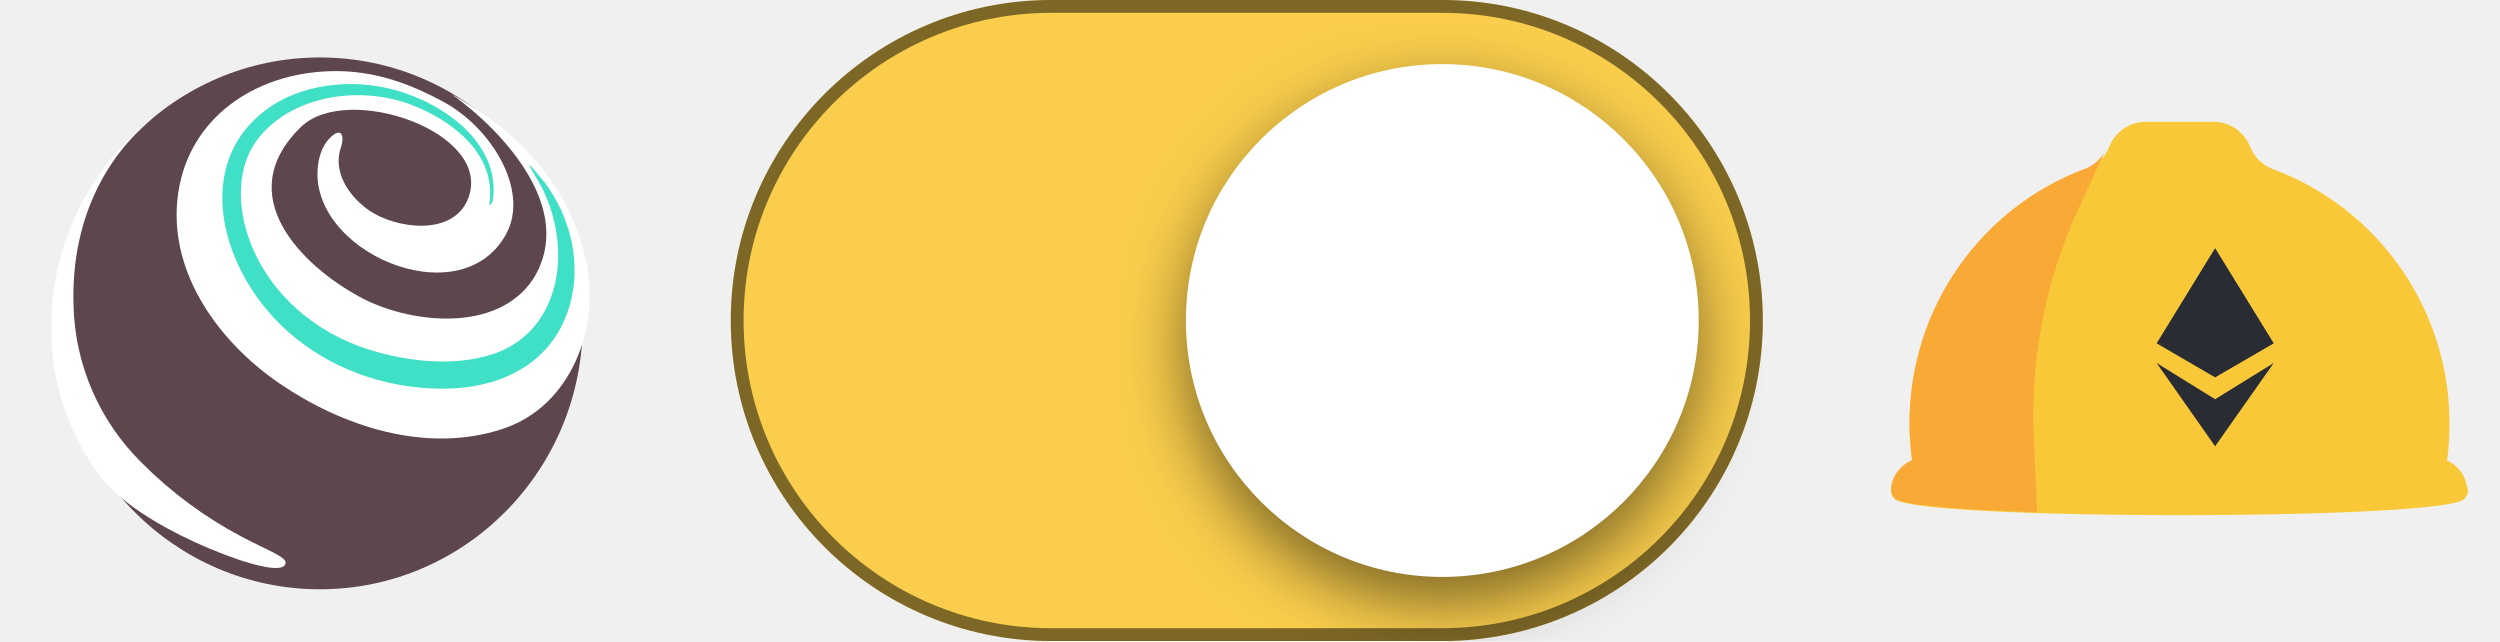
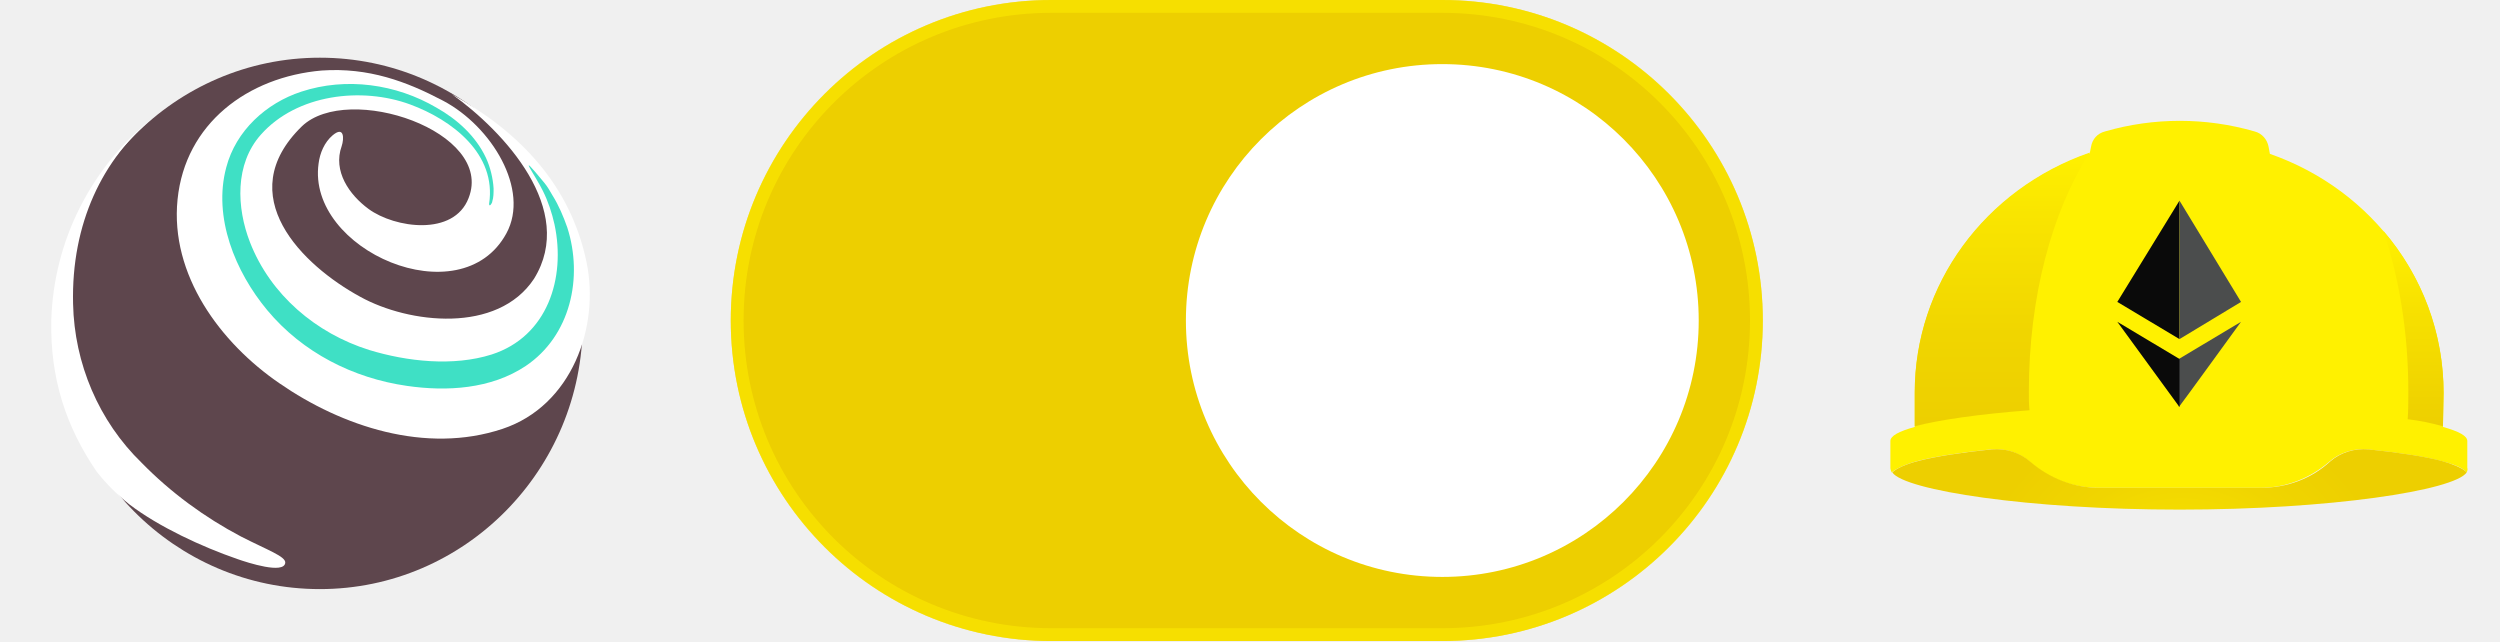
- <svg xmlns="http://www.w3.org/2000/svg" width="390" height="100" viewBox="0 0 390 100" fill="none">
-   <g clip-path="url(#clip0)">
-     <path d="M295.024 76.659C295.048 77.268 295.387 77.876 296.113 78.144C303.466 81.112 376.563 81.112 383.916 78.144C384.98 77.706 385.222 76.586 384.811 75.759C384.496 73.983 383.335 72.523 381.739 71.842C382.005 69.969 382.126 68.071 382.126 66.125C382.126 47.878 370.661 32.332 354.6 26.396C352.979 25.788 351.673 24.523 351.02 22.893C350.077 20.533 347.827 19 345.287 19H334.741C332.226 19 329.952 20.557 329.033 22.917C328.38 24.547 327.098 25.812 325.453 26.42C309.368 32.381 297.903 47.927 297.903 66.149C297.903 68.096 298.048 70.018 298.314 71.891C296.427 72.718 295 74.543 295 76.659H295.024Z" fill="#F9C838" />
-     <path d="M336.436 53.559L345.557 58.868L354.703 53.559L345.557 38.71L336.436 53.559Z" fill="#292C33" />
-     <path d="M336.436 56.628L345.557 69.619L354.703 56.628L345.557 62.279L336.436 56.628Z" fill="#292C33" />
-     <path d="M296.079 78.003C297.781 78.707 303.102 79.242 310.342 79.606L317.797 79.922L317.269 67.924C316.742 55.878 319.091 43.88 324.077 32.951L328.416 23.48C327.721 24.815 326.57 25.86 325.156 26.37C309.239 32.32 297.877 47.839 297.877 66.03C297.877 67.973 298.02 69.891 298.284 71.761C296.414 72.587 295 74.409 295 76.522H295.048C295.048 77.129 295.384 77.736 296.079 78.003Z" fill="#F9AA36" />
-     <path d="M49.9 91.928C72.546 91.928 90.904 73.356 90.904 50.446C90.904 27.535 72.546 8.963 49.9 8.963C27.255 8.963 8.897 27.535 8.897 50.446C8.897 73.356 27.255 91.928 49.9 91.928Z" fill="#5E464D" />
-     <path d="M37.005 87.229C38.683 87.802 44.316 89.634 44.556 87.843C44.685 86.86 41.713 85.853 37.688 83.72C31.963 80.695 26.727 76.826 22.153 72.243C15.477 65.697 11.639 56.792 11.464 47.444C11.123 34.895 16.029 24.75 24.099 18.203C19.226 21.964 15.253 26.765 12.471 32.255C9.689 37.746 8.167 43.788 8.016 49.942C7.776 59.019 10.314 66.667 15.082 73.628C16.563 75.54 18.294 77.245 20.228 78.696C24.797 82.153 31.478 85.349 37.005 87.225" fill="white" />
-     <path d="M91.468 40.938C88.926 28.982 81.022 20.611 70.451 14.698C78.521 20.453 89.913 32.69 83.203 43.484C77.517 52.131 63.689 50.438 56.134 46.328C47.151 41.454 35.897 30.488 46.996 19.766C54.181 12.829 77.05 20.607 73.026 30.976C70.678 37.007 61.54 35.666 57.43 32.718C54.4 30.541 51.85 26.8 53.198 22.938C53.633 21.7 53.572 19.778 51.821 21.192C50.518 22.248 49.86 23.986 49.632 25.602C47.719 39.123 71.807 49.605 78.951 36.523C82.663 29.733 76.652 19.872 69.086 15.835C63.4 12.789 57.479 10.649 50.229 11.168C38.63 11.981 28.895 19.25 27.677 31.102C26.458 42.879 34.333 53.48 43.605 59.819C53.352 66.48 66.454 70.87 78.443 66.898C89.19 63.336 93.629 51.002 91.468 40.934" fill="white" />
-     <path d="M76.344 31.78C77.497 24.031 70.491 18.71 64.022 16.294C56.394 13.451 46.318 14.694 40.762 21.009C36.701 25.647 36.965 32.381 39.06 37.831C42.228 46.063 49.38 52.013 57.706 54.584C63.62 56.412 70.776 57.208 76.77 55.279C85.514 52.464 88.361 43.346 86.554 34.992C86.167 33.186 85.573 31.431 84.783 29.761C83.678 27.442 80.316 22.747 84.958 28.466C85.447 29.103 85.897 29.769 86.306 30.46C87.268 32.04 88.031 33.733 88.576 35.5C91.119 43.298 89.125 52.395 82.078 57.102C76.673 60.705 69.801 61.135 63.53 60.233C55.123 59.015 47.199 54.954 41.692 48.419C36.664 42.461 33.233 33.904 35.3 26.082C36.815 20.359 41.461 16.087 47.025 14.304C54.063 12.025 61.808 13.085 68.144 16.785C71.32 18.633 74.236 21.192 75.84 24.546C76.575 26.058 76.97 27.712 76.998 29.392C77.014 30.072 76.961 30.753 76.839 31.422C76.794 31.666 76.279 32.352 76.352 31.788" fill="#3FE0C5" />
-     <path d="M275 50C275 22.386 252.614 0 225 0H164C136.386 0 114 22.386 114 50V50C114 77.614 136.386 100 164 100H225C252.614 100 275 77.614 275 50V50Z" fill="#FACE4C" />
-     <path d="M225 1H164C136.938 1 115 22.938 115 50C115 77.062 136.938 99 164 99H225C252.062 99 274 77.062 274 50C274 22.938 252.062 1 225 1Z" stroke="black" stroke-opacity="0.5" stroke-width="2" />
-     <g filter="url(#filter0_d)">
-       <circle r="40" transform="matrix(-1 0 0 1 225 50)" fill="white" />
+ <svg xmlns="http://www.w3.org/2000/svg" xmlns:xlink="http://www.w3.org/1999/xlink" version="1.1" id="Layer_1" x="0px" y="0px" viewBox="0 0 390 100" style="enable-background:new 0 0 390 100;" xml:space="preserve">
+   <style type="text/css">
+ 	.st0{clip-path:url(#SVGID_2_);}
+ 	.st1{fill:#5E464D;}
+ 	.st2{fill:#FFFFFF;}
+ 	.st3{fill:#3FE0C5;}
+ 	.st4{fill:#EDCF00;}
+ 	.st5{fill:none;stroke:#FFF100;stroke-width:2;stroke-opacity:0.5;}
+ 	.st6{fill:#FFF100;}
+ 	.st7{fill:url(#SVGID_3_);}
+ 	.st8{fill:url(#SVGID_4_);}
+ 	.st9{fill:url(#SVGID_5_);}
+ 	.st10{fill:#0A0A0A;}
+ 	.st11{fill:#4B4D4D;}
+ </style>
+   <g>
+     <defs>
+       <rect id="SVGID_1_" width="390" height="100" />
+     </defs>
+     <clipPath id="SVGID_2_">
+       <use xlink:href="#SVGID_1_" style="overflow:visible;" />
+     </clipPath>
+     <g class="st0">
+       <path class="st1" d="M49.9,91.9c22.6,0,41-18.6,41-41.5S72.5,9,49.9,9c-22.6,0-41,18.6-41,41.5S27.3,91.9,49.9,91.9z" />
+       <path class="st2" d="M37,87.2c1.7,0.6,7.3,2.4,7.5,0.6c0.1-1-2.8-2-6.9-4.1c-5.7-3-11-6.9-15.5-11.5c-6.7-6.5-10.5-15.5-10.7-24.8    C11.1,34.9,16,24.7,24.1,18.2c-4.9,3.8-8.8,8.6-11.6,14.1S8.2,43.8,8,49.9c-0.2,9.1,2.3,16.7,7.1,23.7c1.5,1.9,3.2,3.6,5.1,5.1    C24.8,82.2,31.5,85.3,37,87.2" />
+       <path class="st2" d="M91.5,40.9c-2.5-12-10.4-20.3-21-26.2c8.1,5.8,19.5,18,12.8,28.8c-5.7,8.6-19.5,7-27.1,2.8    c-9-4.9-20.2-15.8-9.1-26.6c7.2-6.9,30.1,0.8,26,11.2c-2.3,6-11.5,4.7-15.6,1.7c-3-2.2-5.6-5.9-4.2-9.8c0.4-1.2,0.4-3.2-1.4-1.7    c-1.3,1.1-2,2.8-2.2,4.4c-1.9,13.5,22.2,24,29.3,10.9c3.7-6.8-2.3-16.7-9.9-20.7c-5.7-3-11.6-5.2-18.9-4.7    C38.6,12,28.9,19.3,27.7,31.1c-1.2,11.8,6.7,22.4,15.9,28.7c9.7,6.7,22.8,11.1,34.8,7.1C89.2,63.3,93.6,51,91.5,40.9" />
+       <path class="st3" d="M76.3,31.8C77.5,24,70.5,18.7,64,16.3c-7.6-2.8-17.7-1.6-23.3,4.7c-4.1,4.6-3.8,11.4-1.7,16.8    c3.2,8.2,10.3,14.2,18.6,16.8c5.9,1.8,13.1,2.6,19.1,0.7c8.7-2.8,11.6-11.9,9.8-20.3c-0.4-1.8-1-3.6-1.8-5.2    c-1.1-2.3-4.5-7,0.2-1.3c0.5,0.6,0.9,1.3,1.3,2c1,1.6,1.7,3.3,2.3,5c2.5,7.8,0.5,16.9-6.5,21.6c-5.4,3.6-12.3,4-18.5,3.1    C55.1,59,47.2,55,41.7,48.4c-5-6-8.5-14.5-6.4-22.3c1.5-5.7,6.2-10,11.7-11.8c7-2.3,14.8-1.2,21.1,2.5c3.2,1.8,6.1,4.4,7.7,7.8    c0.7,1.5,1.1,3.2,1.2,4.8c0,0.7,0,1.4-0.2,2C76.8,31.7,76.3,32.4,76.3,31.8" />
+       <path class="st4" d="M275,50c0-27.6-22.4-50-50-50h-61c-27.6,0-50,22.4-50,50l0,0c0,27.6,22.4,50,50,50h61    C252.6,100,275,77.6,275,50L275,50z" />
+       <path class="st5" d="M225,1h-61c-27.1,0-49,21.9-49,49s21.9,49,49,49h61c27.1,0,49-21.9,49-49S252.1,1,225,1z" />
+       <g>
+         <circle class="st2" cx="225" cy="50" r="40" />
+       </g>
+       <g>
+         <path class="st6" d="M384.8,73.7c-0.1-0.1-0.1-0.1-0.2-0.2c-0.6-0.6-1.9-1.1-3.8-1.6c-2.7-0.7-6.6-1.3-11.4-1.8     c-2.2-0.2-4.4,0.5-6,1.9l0,0c-3,2.6-6.8,4.1-10.8,4.1h-25.2c-4,0-7.9-1.4-10.8-4.1c-1.6-1.4-3.8-2.1-6-1.9     c-4.8,0.5-8.7,1.1-11.4,1.8c-1.9,0.5-3.4,1.2-4.1,1.8c-0.1-0.2-0.2-0.5-0.2-0.7v-4.2c0-0.8,1.3-1.5,3.8-2.2v-5.3     c0-16.8,10.9-31.7,27.3-37.4l0.2-1c0.2-1.2,1-2.1,2.2-2.4c7.6-2.2,15.7-2.2,23.3,0c1.2,0.3,2,1.3,2.2,2.4l0.2,1.1     c16.3,5.7,27.1,20.6,27.1,37.3l-0.1,5.3c2.5,0.7,3.8,1.4,3.8,2.2V73C385,73.2,384.9,73.5,384.8,73.7z" />
+         <linearGradient id="SVGID_3_" gradientUnits="userSpaceOnUse" x1="-8085.501" y1="-8199.615" x2="-8085.501" y2="-8055.835" gradientTransform="matrix(0.3082 0 0 -0.2968 2804.493 -2367.426)">
+           <stop offset="0" style="stop-color:#EDCF00" />
+           <stop offset="0.33" style="stop-color:#F0D500" />
+           <stop offset="0.77" style="stop-color:#F9E500" />
+           <stop offset="1" style="stop-color:#FFF100" />
+         </linearGradient>
+         <path class="st7" d="M298.7,66.5L298.7,66.5v-5.3c0-16.8,10.9-31.7,27.3-37.4c-5.9,9.2-9.5,22.5-9.5,37.3c0,1,0,2,0.1,2.9     C308.7,64.6,302.5,65.5,298.7,66.5z" />
+         <linearGradient id="SVGID_4_" gradientUnits="userSpaceOnUse" x1="-7877.481" y1="-8200.665" x2="-7877.481" y2="-8096.675" gradientTransform="matrix(0.3082 0 0 -0.2968 2804.493 -2367.426)">
+           <stop offset="0" style="stop-color:#EDCF00" />
+           <stop offset="0.59" style="stop-color:#F7E100" />
+           <stop offset="1" style="stop-color:#FFF100" />
+         </linearGradient>
+         <path class="st8" d="M381.1,66.5c-1.8-0.5-3.7-0.9-5.5-1.1c0.1-1.4,0.1-2.8,0.1-4.3c0-9.1-1.4-17.7-3.9-25.1     c6.1,7.1,9.4,16,9.4,25.3L381.1,66.5z" />
+         <radialGradient id="SVGID_5_" cx="-7995.336" cy="-8297.905" r="108.86" gradientTransform="matrix(0.3082 0 0 -0.2968 2804.493 -2367.426)" gradientUnits="userSpaceOnUse">
+           <stop offset="0" style="stop-color:#FFF100" />
+           <stop offset="0.23" style="stop-color:#F9E500" />
+           <stop offset="0.67" style="stop-color:#F0D500" />
+           <stop offset="1" style="stop-color:#EDCF00" />
+         </radialGradient>
+         <path class="st9" d="M384.6,73.5c0.1,0.1,0.1,0.1,0.2,0.2c-1.9,2.8-21.3,5.8-44.8,5.8s-42.9-3-44.8-5.8c0.6-0.6,2.1-1.3,4.1-1.8     c2.7-0.7,6.6-1.3,11.4-1.8c2.2-0.2,4.4,0.5,6,1.9c3,2.6,6.8,4.1,10.8,4.1h25.2c4,0,7.9-1.4,10.8-4.1l0,0c1.6-1.4,3.8-2.1,6-1.9     c4.8,0.5,8.7,1.1,11.4,1.8C382.7,72.4,384,73,384.6,73.5z" />
+         <polygon class="st10" points="340,31.3 340,52.9 340,52.9 330.3,47.1 340,31.3    " />
+         <polygon class="st11" points="349.6,47.1 340,52.9 340,31.3    " />
+         <path class="st11" d="M349.6,50.2c0,0-9.5,13.1-9.7,13.3V56L349.6,50.2z" />
+         <path class="st10" d="M340,56v7.5l-9.7-13.3L340,56L340,56z" />
+       </g>
    </g>
  </g>
-   <defs>
-     <filter id="filter0_d" x="175" y="4" width="100" height="100" filterUnits="userSpaceOnUse" color-interpolation-filters="sRGB">
-       <feFlood flood-opacity="0" result="BackgroundImageFix" />
-       <feColorMatrix in="SourceAlpha" type="matrix" values="0 0 0 0 0 0 0 0 0 0 0 0 0 0 0 0 0 0 127 0" />
-       <feOffset dy="4" />
-       <feGaussianBlur stdDeviation="5" />
-       <feColorMatrix type="matrix" values="0 0 0 0 0 0 0 0 0 0 0 0 0 0 0 0 0 0 0.5 0" />
-       <feBlend mode="normal" in2="BackgroundImageFix" result="effect1_dropShadow" />
-       <feBlend mode="normal" in="SourceGraphic" in2="effect1_dropShadow" result="shape" />
-     </filter>
-     <clipPath id="clip0">
-       <rect width="390" height="100" fill="white" />
-     </clipPath>
-   </defs>
</svg>
